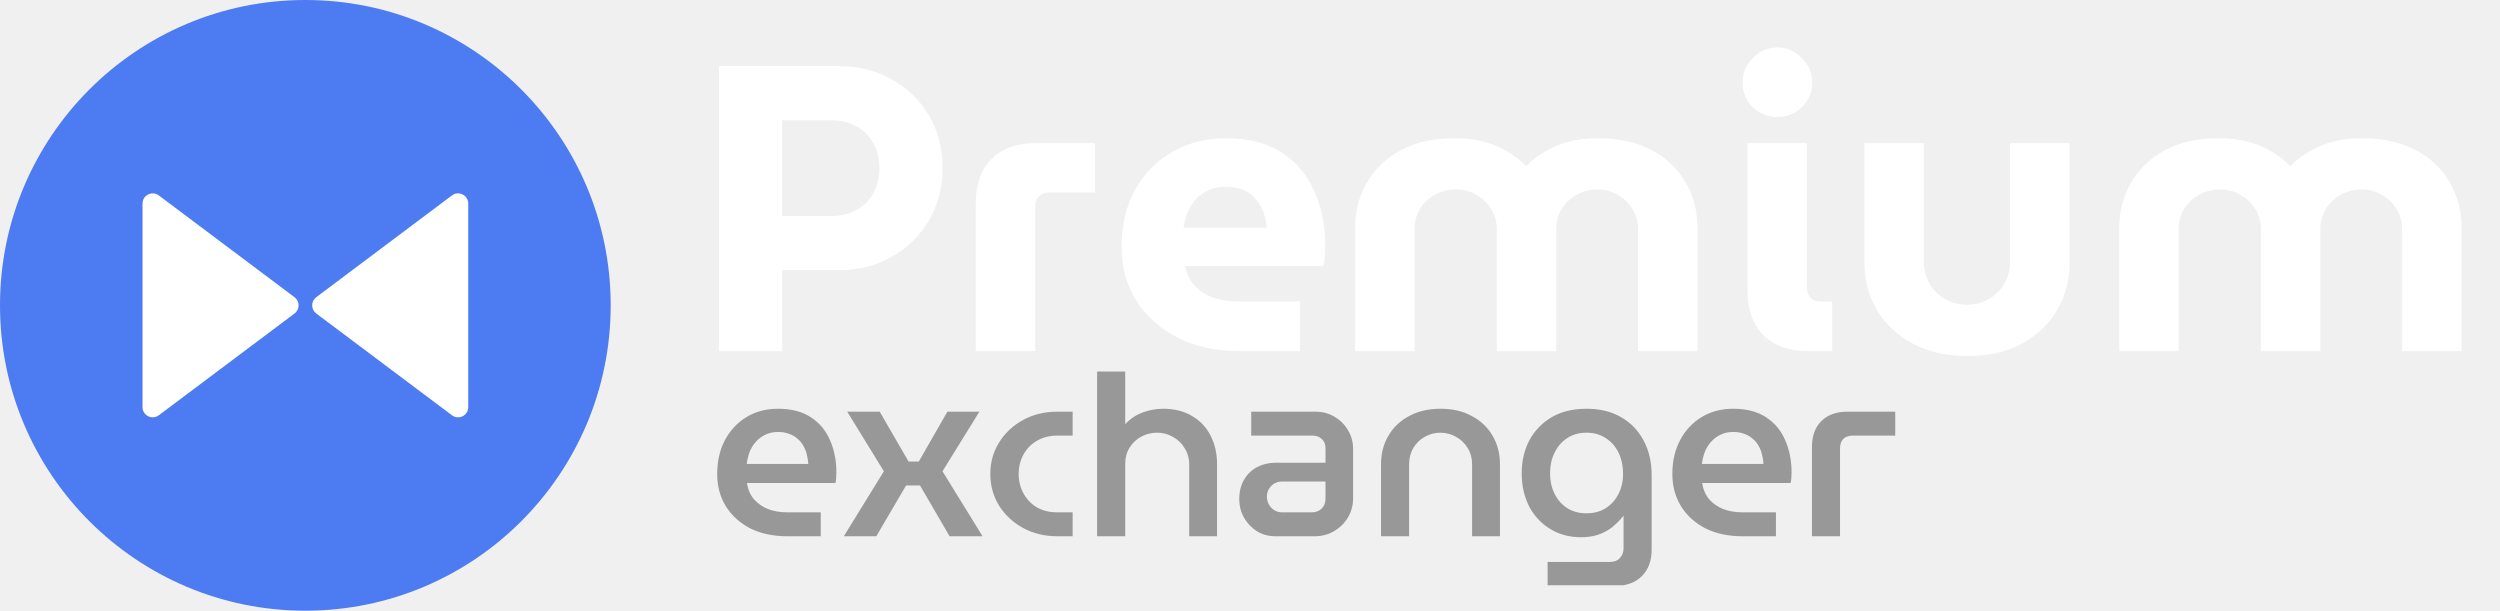
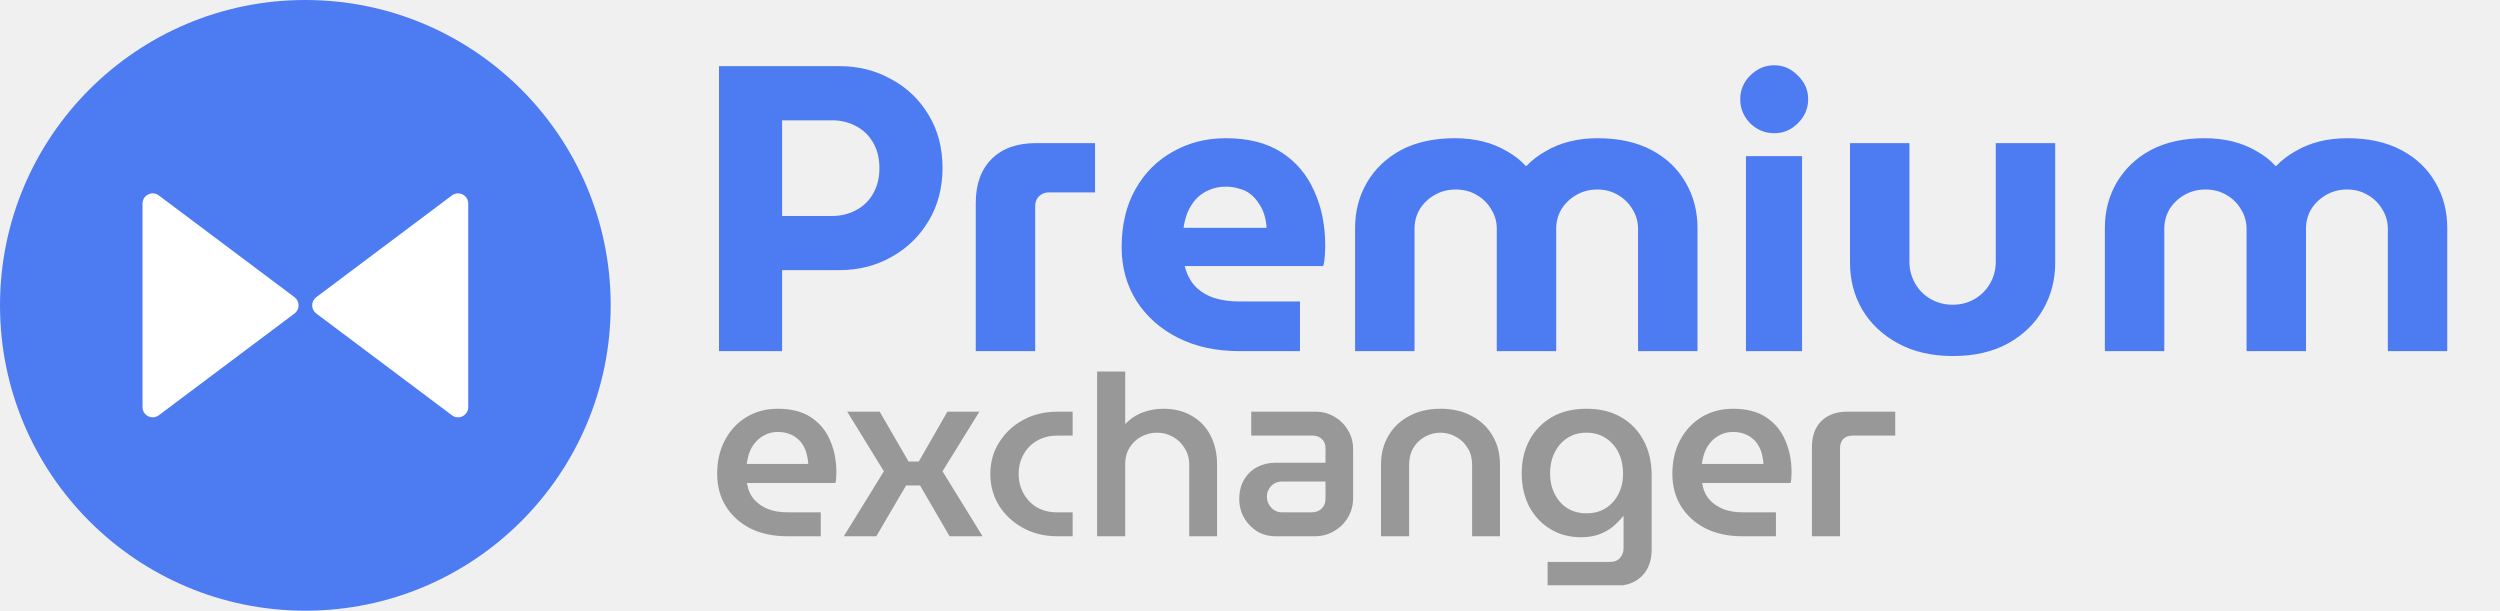
<svg xmlns="http://www.w3.org/2000/svg" width="262" height="64" viewBox="0 0 262 64" fill="none">
  <rect width="64" height="64" rx="32" fill="#4D7BF1" />
  <path d="M14.937 21.334C14.937 20.455 15.941 19.953 16.644 20.48L30.866 31.147C31.435 31.574 31.435 32.427 30.866 32.854L16.644 43.52C15.941 44.048 14.937 43.546 14.937 42.667L14.937 21.334Z" fill="white" />
  <path d="M49.071 21.334C49.071 20.455 48.067 19.953 47.364 20.48L33.142 31.147C32.573 31.574 32.573 32.427 33.142 32.854L47.364 43.52C48.067 44.048 49.071 43.546 49.071 42.667L49.071 21.334Z" fill="white" />
-   <g clip-path="url(#clip0_6206_112439)">
-     <path d="M75.352 36.8V6.933H87.981C89.972 6.933 91.779 7.388 93.4 8.298C95.05 9.18 96.358 10.432 97.325 12.053C98.292 13.646 98.776 15.495 98.776 17.6C98.776 19.676 98.292 21.525 97.325 23.146C96.358 24.768 95.05 26.034 93.4 26.944C91.779 27.854 89.972 28.309 87.981 28.309H81.965V36.8H75.352ZM81.965 22.634H87.213C88.124 22.634 88.948 22.435 89.688 22.037C90.456 21.639 91.053 21.07 91.48 20.33C91.935 19.562 92.163 18.666 92.163 17.642C92.163 16.561 91.935 15.651 91.48 14.912C91.053 14.172 90.456 13.603 89.688 13.205C88.948 12.807 88.124 12.608 87.213 12.608H81.965V22.634ZM102.26 36.8V21.269C102.26 19.306 102.814 17.77 103.924 16.661C105.033 15.552 106.583 14.997 108.574 14.997H114.761V20.16H109.897C109.499 20.16 109.157 20.302 108.873 20.586C108.617 20.842 108.489 21.169 108.489 21.568V36.8H102.26ZM129.922 36.8C127.447 36.8 125.285 36.331 123.436 35.392C121.588 34.453 120.137 33.159 119.084 31.509C118.06 29.859 117.548 27.996 117.548 25.92C117.548 23.559 118.032 21.525 118.999 19.818C119.966 18.112 121.275 16.803 122.924 15.893C124.574 14.954 126.423 14.485 128.471 14.485C130.832 14.485 132.78 14.983 134.316 15.978C135.852 16.974 136.99 18.325 137.73 20.032C138.498 21.71 138.882 23.602 138.882 25.706C138.882 26.048 138.868 26.432 138.839 26.858C138.811 27.285 138.754 27.626 138.668 27.882H124.162C124.361 28.707 124.716 29.404 125.228 29.973C125.74 30.514 126.395 30.926 127.191 31.21C127.988 31.466 128.884 31.595 129.879 31.595H136.236V36.8H129.922ZM124.034 23.872H132.738C132.709 23.36 132.624 22.89 132.482 22.464C132.34 22.009 132.14 21.61 131.884 21.269C131.657 20.899 131.372 20.586 131.031 20.33C130.718 20.074 130.334 19.89 129.879 19.776C129.452 19.634 128.983 19.562 128.471 19.562C127.788 19.562 127.177 19.69 126.636 19.946C126.124 20.174 125.684 20.487 125.314 20.885C124.972 21.283 124.688 21.738 124.46 22.25C124.261 22.762 124.119 23.303 124.034 23.872ZM142.014 36.8V23.872C142.014 22.137 142.426 20.558 143.251 19.136C144.104 17.685 145.299 16.547 146.835 15.722C148.4 14.898 150.277 14.485 152.467 14.485C153.52 14.485 154.501 14.599 155.411 14.826C156.321 15.054 157.161 15.395 157.929 15.85C158.697 16.277 159.351 16.789 159.891 17.386H159.977C160.545 16.789 161.214 16.277 161.982 15.85C162.75 15.395 163.589 15.054 164.499 14.826C165.409 14.599 166.391 14.485 167.443 14.485C169.633 14.485 171.511 14.898 173.075 15.722C174.64 16.547 175.834 17.685 176.659 19.136C177.484 20.558 177.897 22.137 177.897 23.872V36.8H171.667V23.957C171.667 23.218 171.468 22.535 171.07 21.909C170.7 21.283 170.188 20.785 169.534 20.416C168.908 20.046 168.197 19.861 167.401 19.861C166.604 19.861 165.879 20.046 165.225 20.416C164.57 20.785 164.044 21.283 163.646 21.909C163.276 22.535 163.091 23.218 163.091 23.957V36.8H156.862V23.957C156.862 23.218 156.663 22.535 156.265 21.909C155.895 21.283 155.383 20.785 154.729 20.416C154.103 20.046 153.377 19.861 152.553 19.861C151.756 19.861 151.031 20.046 150.377 20.416C149.722 20.785 149.196 21.283 148.798 21.909C148.428 22.535 148.243 23.218 148.243 23.957V36.8H142.014ZM186.254 12.266C185.287 12.266 184.433 11.925 183.694 11.242C182.983 10.531 182.627 9.664 182.627 8.64C182.627 7.644 182.983 6.791 183.694 6.08C184.433 5.34 185.287 4.97 186.254 4.97C187.249 4.97 188.103 5.34 188.814 6.08C189.553 6.791 189.923 7.644 189.923 8.64C189.923 9.664 189.553 10.531 188.814 11.242C188.103 11.925 187.249 12.266 186.254 12.266ZM189.454 36.8C187.491 36.8 185.941 36.245 184.803 35.136C183.694 33.998 183.139 32.448 183.139 30.485V14.997H189.368V30.229C189.368 30.599 189.496 30.926 189.752 31.21C190.037 31.466 190.364 31.595 190.734 31.595H192.014V36.8H189.454ZM206.184 37.312C203.965 37.312 202.045 36.871 200.424 35.989C198.802 35.107 197.551 33.927 196.669 32.448C195.816 30.969 195.389 29.333 195.389 27.541V14.997H201.618V27.456C201.618 28.252 201.817 29.006 202.216 29.717C202.614 30.4 203.154 30.94 203.837 31.338C204.548 31.737 205.316 31.936 206.141 31.936C206.994 31.936 207.762 31.737 208.445 31.338C209.128 30.94 209.668 30.4 210.066 29.717C210.465 29.006 210.664 28.252 210.664 27.456V14.997H216.893V27.541C216.893 29.333 216.466 30.969 215.613 32.448C214.76 33.927 213.537 35.107 211.944 35.989C210.351 36.871 208.431 37.312 206.184 37.312ZM222.097 36.8V23.872C222.097 22.137 222.51 20.558 223.335 19.136C224.188 17.685 225.383 16.547 226.919 15.722C228.483 14.898 230.361 14.485 232.551 14.485C233.603 14.485 234.585 14.599 235.495 14.826C236.405 15.054 237.244 15.395 238.012 15.85C238.78 16.277 239.434 16.789 239.975 17.386H240.06C240.629 16.789 241.297 16.277 242.066 15.85C242.834 15.395 243.673 15.054 244.583 14.826C245.493 14.599 246.474 14.485 247.527 14.485C249.717 14.485 251.594 14.898 253.159 15.722C254.723 16.547 255.918 17.685 256.743 19.136C257.568 20.558 257.98 22.137 257.98 23.872V36.8H251.751V23.957C251.751 23.218 251.552 22.535 251.154 21.909C250.784 21.283 250.272 20.785 249.618 20.416C248.992 20.046 248.281 19.861 247.484 19.861C246.688 19.861 245.962 20.046 245.308 20.416C244.654 20.785 244.128 21.283 243.73 21.909C243.36 22.535 243.175 23.218 243.175 23.957V36.8H236.945V23.957C236.945 23.218 236.746 22.535 236.348 21.909C235.978 21.283 235.466 20.785 234.812 20.416C234.186 20.046 233.461 19.861 232.636 19.861C231.84 19.861 231.114 20.046 230.46 20.416C229.806 20.785 229.28 21.283 228.881 21.909C228.512 22.535 228.327 23.218 228.327 23.957V36.8H222.097Z" fill="white" />
+   <g clip-path="url(#clip0_8168_83915)">
+     <path d="M75.352 36.8V6.933H87.981C89.972 6.933 91.779 7.388 93.4 8.298C95.05 9.18 96.358 10.432 97.325 12.053C98.292 13.646 98.776 15.495 98.776 17.6C98.776 19.676 98.292 21.525 97.325 23.146C96.358 24.768 95.05 26.034 93.4 26.944C91.779 27.854 89.972 28.309 87.981 28.309H81.965V36.8H75.352ZM81.965 22.634H87.213C88.124 22.634 88.948 22.435 89.688 22.037C90.456 21.639 91.053 21.07 91.48 20.33C91.935 19.562 92.163 18.666 92.163 17.642C92.163 16.561 91.935 15.651 91.48 14.912C91.053 14.172 90.456 13.603 89.688 13.205C88.948 12.807 88.124 12.608 87.213 12.608H81.965V22.634ZM102.26 36.8V21.269C102.26 19.306 102.814 17.77 103.924 16.661C105.033 15.552 106.583 14.997 108.574 14.997H114.761V20.16H109.897C109.499 20.16 109.157 20.302 108.873 20.586C108.617 20.842 108.489 21.169 108.489 21.568V36.8H102.26ZM129.922 36.8C127.447 36.8 125.285 36.331 123.436 35.392C121.588 34.453 120.137 33.159 119.084 31.509C118.06 29.859 117.548 27.996 117.548 25.92C117.548 23.559 118.032 21.525 118.999 19.818C119.966 18.112 121.275 16.803 122.924 15.893C124.574 14.954 126.423 14.485 128.471 14.485C130.832 14.485 132.78 14.983 134.316 15.978C135.852 16.974 136.99 18.325 137.73 20.032C138.498 21.71 138.882 23.602 138.882 25.706C138.882 26.048 138.868 26.432 138.839 26.858C138.811 27.285 138.754 27.626 138.668 27.882H124.162C124.361 28.707 124.716 29.404 125.228 29.973C125.74 30.514 126.395 30.926 127.191 31.21C127.988 31.466 128.884 31.595 129.879 31.595H136.236V36.8H129.922ZM124.034 23.872H132.738C132.709 23.36 132.624 22.89 132.482 22.464C132.34 22.009 132.14 21.61 131.884 21.269C131.657 20.899 131.372 20.586 131.031 20.33C130.718 20.074 130.334 19.89 129.879 19.776C129.452 19.634 128.983 19.562 128.471 19.562C127.788 19.562 127.177 19.69 126.636 19.946C126.124 20.174 125.684 20.487 125.314 20.885C124.972 21.283 124.688 21.738 124.46 22.25C124.261 22.762 124.119 23.303 124.034 23.872ZM142.014 36.8V23.872C142.014 22.137 142.426 20.558 143.251 19.136C144.104 17.685 145.299 16.547 146.835 15.722C148.4 14.898 150.277 14.485 152.467 14.485C153.52 14.485 154.501 14.599 155.411 14.826C156.321 15.054 157.161 15.395 157.929 15.85C158.697 16.277 159.351 16.789 159.891 17.386H159.977C160.545 16.789 161.214 16.277 161.982 15.85C162.75 15.395 163.589 15.054 164.499 14.826C165.409 14.599 166.391 14.485 167.443 14.485C169.633 14.485 171.511 14.898 173.075 15.722C174.64 16.547 175.834 17.685 176.659 19.136C177.484 20.558 177.897 22.137 177.897 23.872V36.8H171.667V23.957C171.667 23.218 171.468 22.535 171.07 21.909C170.7 21.283 170.188 20.785 169.534 20.416C168.908 20.046 168.197 19.861 167.401 19.861C166.604 19.861 165.879 20.046 165.225 20.416C164.57 20.785 164.044 21.283 163.646 21.909C163.276 22.535 163.091 23.218 163.091 23.957V36.8H156.862V23.957C156.862 23.218 156.663 22.535 156.265 21.909C155.895 21.283 155.383 20.785 154.729 20.416C154.103 20.046 153.377 19.861 152.553 19.861C151.756 19.861 151.031 20.046 150.377 20.416C149.722 20.785 149.196 21.283 148.798 21.909C148.428 22.535 148.243 23.218 148.243 23.957V36.8H142.014ZM182.976 36.8V16.36H188.856V36.8H182.976ZM185.936 13.96C184.976 13.96 184.136 13.613 183.416 12.92C182.723 12.2 182.376 11.36 182.376 10.4C182.376 9.44 182.723 8.613 183.416 7.92C184.136 7.2 184.976 6.84 185.936 6.84C186.896 6.84 187.723 7.2 188.416 7.92C189.136 8.613 189.496 9.44 189.496 10.4C189.496 11.36 189.136 12.2 188.416 12.92C187.723 13.613 186.896 13.96 185.936 13.96ZM204.676 37.312C202.457 37.312 200.537 36.871 198.916 35.989C197.294 35.107 196.043 33.927 195.161 32.448C194.308 30.969 193.881 29.333 193.881 27.541V14.997H200.11V27.456C200.11 28.252 200.31 29.006 200.708 29.717C201.106 30.4 201.647 30.94 202.329 31.338C203.04 31.737 203.808 31.936 204.633 31.936C205.487 31.936 206.255 31.737 206.937 31.338C207.62 30.94 208.16 30.4 208.559 29.717C208.957 29.006 209.156 28.252 209.156 27.456V14.997H215.385V27.541C215.385 29.333 214.959 30.969 214.105 32.448C213.252 33.927 212.029 35.107 210.436 35.989C208.843 36.871 206.923 37.312 204.676 37.312ZM220.59 36.8V23.872C220.59 22.137 221.002 20.558 221.827 19.136C222.68 17.685 223.875 16.547 225.411 15.722C226.975 14.898 228.853 14.485 231.043 14.485C232.095 14.485 233.077 14.599 233.987 14.826C234.897 15.054 235.736 15.395 236.504 15.85C237.272 16.277 237.927 16.789 238.467 17.386H238.552C239.121 16.789 239.79 16.277 240.558 15.85C241.326 15.395 242.165 15.054 243.075 14.826C243.985 14.599 244.967 14.485 246.019 14.485C248.209 14.485 250.087 14.898 251.651 15.722C253.215 16.547 254.41 17.685 255.235 19.136C256.06 20.558 256.472 22.137 256.472 23.872V36.8H250.243V23.957C250.243 23.218 250.044 22.535 249.646 21.909C249.276 21.283 248.764 20.785 248.11 20.416C247.484 20.046 246.773 19.861 245.976 19.861C245.18 19.861 244.455 20.046 243.8 20.416C243.146 20.785 242.62 21.283 242.222 21.909C241.852 22.535 241.667 23.218 241.667 23.957V36.8H235.438V23.957C235.438 23.218 235.239 22.535 234.84 21.909C234.471 21.283 233.959 20.785 233.304 20.416C232.679 20.046 231.953 19.861 231.128 19.861C230.332 19.861 229.606 20.046 228.952 20.416C228.298 20.785 227.772 21.283 227.374 21.909C227.004 22.535 226.819 23.218 226.819 23.957V36.8H220.59Z" fill="#4D7BF1" />
  </g>
-   <g clip-path="url(#clip1_6206_112439)">
+   <g clip-path="url(#clip1_8168_83915)">
    <path d="M82.507 56.2C81.039 56.2 79.751 55.927 78.641 55.381C77.549 54.818 76.696 54.05 76.082 53.077C75.467 52.087 75.16 50.952 75.16 49.672C75.16 48.324 75.433 47.138 75.979 46.114C76.525 45.09 77.276 44.288 78.232 43.707C79.188 43.127 80.288 42.837 81.534 42.837C82.934 42.837 84.086 43.136 84.99 43.733C85.895 44.33 86.561 45.132 86.987 46.139C87.431 47.146 87.653 48.273 87.653 49.519C87.653 49.689 87.644 49.886 87.627 50.107C87.61 50.329 87.585 50.5 87.55 50.619H78.283C78.385 51.302 78.633 51.874 79.025 52.335C79.418 52.778 79.913 53.12 80.51 53.359C81.108 53.581 81.773 53.691 82.507 53.691H86.014V56.2H82.507ZM78.257 48.623H84.709C84.692 48.298 84.641 47.974 84.555 47.65C84.487 47.325 84.367 47.018 84.197 46.728C84.043 46.438 83.838 46.191 83.582 45.986C83.343 45.764 83.053 45.593 82.712 45.474C82.371 45.337 81.978 45.269 81.534 45.269C81.022 45.269 80.57 45.371 80.177 45.576C79.785 45.764 79.452 46.02 79.179 46.344C78.906 46.651 78.693 47.01 78.539 47.419C78.403 47.812 78.309 48.213 78.257 48.623ZM88.431 56.2L92.63 49.391L88.79 43.144H92.194L95.215 48.367H96.29L99.286 43.144H102.639L98.774 49.391L102.972 56.2H99.516L96.418 50.875H94.959L91.836 56.2H88.431ZM110.826 56.2C109.478 56.2 108.275 55.91 107.216 55.33C106.158 54.749 105.322 53.973 104.708 53C104.093 52.01 103.786 50.901 103.786 49.672C103.786 48.443 104.093 47.343 104.708 46.37C105.322 45.38 106.158 44.595 107.216 44.015C108.275 43.434 109.478 43.144 110.826 43.144H112.413V45.653H110.775C109.99 45.653 109.29 45.832 108.676 46.191C108.078 46.532 107.609 47.01 107.268 47.624C106.926 48.239 106.756 48.921 106.756 49.672C106.756 50.423 106.926 51.106 107.268 51.72C107.609 52.335 108.078 52.821 108.676 53.179C109.29 53.521 109.99 53.691 110.775 53.691H112.413V56.2H110.826ZM114.978 56.2V37.512H117.922V44.45C118.452 43.886 119.066 43.477 119.766 43.221C120.465 42.965 121.174 42.837 121.891 42.837C123.085 42.837 124.101 43.093 124.937 43.605C125.79 44.1 126.439 44.791 126.883 45.679C127.326 46.549 127.548 47.547 127.548 48.674V56.2H124.63V48.699C124.63 48.034 124.468 47.453 124.143 46.959C123.836 46.447 123.427 46.054 122.915 45.781C122.42 45.491 121.865 45.346 121.251 45.346C120.67 45.346 120.124 45.482 119.612 45.755C119.1 46.028 118.69 46.412 118.383 46.907C118.076 47.402 117.922 47.965 117.922 48.597V56.2H114.978ZM133.664 56.2C132.964 56.2 132.324 56.029 131.744 55.688C131.181 55.33 130.729 54.861 130.387 54.28C130.046 53.683 129.875 53.026 129.875 52.309C129.875 51.507 130.046 50.824 130.387 50.261C130.729 49.681 131.181 49.245 131.744 48.955C132.324 48.648 132.964 48.495 133.664 48.495H138.912V46.933C138.912 46.557 138.784 46.25 138.528 46.011C138.272 45.772 137.956 45.653 137.581 45.653H131.13V43.144H137.863C138.613 43.144 139.279 43.323 139.859 43.682C140.457 44.023 140.926 44.492 141.267 45.09C141.626 45.67 141.805 46.327 141.805 47.061V52.207C141.805 52.94 141.626 53.615 141.267 54.229C140.909 54.826 140.423 55.304 139.808 55.663C139.211 56.021 138.528 56.2 137.76 56.2H133.664ZM134.33 53.691H137.479C137.888 53.691 138.229 53.563 138.503 53.307C138.776 53.034 138.912 52.693 138.912 52.283V50.466H134.355C133.895 50.466 133.511 50.628 133.203 50.952C132.913 51.259 132.768 51.626 132.768 52.053C132.768 52.326 132.836 52.591 132.973 52.847C133.109 53.103 133.297 53.307 133.536 53.461C133.775 53.615 134.04 53.691 134.33 53.691ZM144.73 56.2V48.674C144.73 47.547 144.986 46.549 145.498 45.679C146.01 44.791 146.735 44.1 147.674 43.605C148.612 43.093 149.713 42.837 150.976 42.837C152.239 42.837 153.331 43.093 154.253 43.605C155.191 44.1 155.917 44.791 156.429 45.679C156.941 46.549 157.197 47.547 157.197 48.674V56.2H154.278V48.699C154.278 48.034 154.125 47.453 153.818 46.959C153.51 46.447 153.101 46.054 152.589 45.781C152.094 45.491 151.548 45.346 150.95 45.346C150.37 45.346 149.824 45.491 149.312 45.781C148.817 46.054 148.416 46.447 148.109 46.959C147.819 47.453 147.674 48.034 147.674 48.699V56.2H144.73ZM162.189 61.397V58.888H168.742C169.186 58.888 169.528 58.752 169.766 58.479C170.022 58.206 170.15 57.864 170.15 57.455V54.075H170.125C169.749 54.536 169.348 54.937 168.922 55.279C168.495 55.603 168.009 55.859 167.462 56.047C166.933 56.217 166.345 56.303 165.696 56.303C164.501 56.303 163.435 56.021 162.496 55.458C161.557 54.895 160.815 54.109 160.269 53.103C159.74 52.079 159.475 50.91 159.475 49.595C159.475 48.315 159.74 47.172 160.269 46.165C160.815 45.141 161.592 44.33 162.598 43.733C163.605 43.136 164.834 42.837 166.285 42.837C167.667 42.837 168.862 43.127 169.869 43.707C170.893 44.288 171.686 45.107 172.25 46.165C172.813 47.206 173.094 48.426 173.094 49.826V57.583C173.094 58.76 172.753 59.69 172.07 60.373C171.388 61.056 170.458 61.397 169.28 61.397H162.189ZM166.259 53.794C167.044 53.794 167.718 53.615 168.282 53.256C168.862 52.881 169.306 52.386 169.613 51.771C169.937 51.14 170.099 50.44 170.099 49.672C170.099 48.853 169.946 48.119 169.638 47.471C169.331 46.822 168.888 46.31 168.307 45.935C167.744 45.542 167.061 45.346 166.259 45.346C165.474 45.346 164.792 45.542 164.211 45.935C163.648 46.31 163.213 46.822 162.906 47.471C162.598 48.102 162.445 48.819 162.445 49.621C162.445 50.389 162.598 51.089 162.906 51.72C163.213 52.352 163.648 52.855 164.211 53.231C164.792 53.606 165.474 53.794 166.259 53.794ZM182.611 56.2C181.143 56.2 179.854 55.927 178.745 55.381C177.653 54.818 176.799 54.05 176.185 53.077C175.571 52.087 175.263 50.952 175.263 49.672C175.263 48.324 175.536 47.138 176.083 46.114C176.629 45.09 177.38 44.288 178.335 43.707C179.291 43.127 180.392 42.837 181.638 42.837C183.037 42.837 184.189 43.136 185.094 43.733C185.998 44.33 186.664 45.132 187.091 46.139C187.534 47.146 187.756 48.273 187.756 49.519C187.756 49.689 187.748 49.886 187.731 50.107C187.713 50.329 187.688 50.5 187.654 50.619H178.387C178.489 51.302 178.736 51.874 179.129 52.335C179.521 52.778 180.016 53.12 180.614 53.359C181.211 53.581 181.877 53.691 182.611 53.691H186.118V56.2H182.611ZM178.361 48.623H184.812C184.795 48.298 184.744 47.974 184.659 47.65C184.59 47.325 184.471 47.018 184.3 46.728C184.147 46.438 183.942 46.191 183.686 45.986C183.447 45.764 183.157 45.593 182.815 45.474C182.474 45.337 182.081 45.269 181.638 45.269C181.126 45.269 180.673 45.371 180.281 45.576C179.888 45.764 179.556 46.02 179.283 46.344C179.009 46.651 178.796 47.01 178.643 47.419C178.506 47.812 178.412 48.213 178.361 48.623ZM189.891 56.2V46.856C189.891 45.696 190.216 44.791 190.864 44.143C191.53 43.477 192.443 43.144 193.603 43.144H198.621V45.653H194.141C193.731 45.653 193.407 45.772 193.168 46.011C192.946 46.25 192.835 46.575 192.835 46.984V56.2H189.891Z" fill="#989898" />
  </g>
  <defs>
-     <clipPath id="clip0_6206_112439">
+     <clipPath id="clip0_8168_83915">
      <rect width="188.801" height="36.267" fill="white" transform="translate(72.5336 2.66699)" />
    </clipPath>
-     <clipPath id="clip1_6206_112439">
+     <clipPath id="clip1_8168_83915">
      <rect width="187.734" height="22.4" fill="white" transform="translate(72.5336 38.9336)" />
    </clipPath>
  </defs>
</svg>
